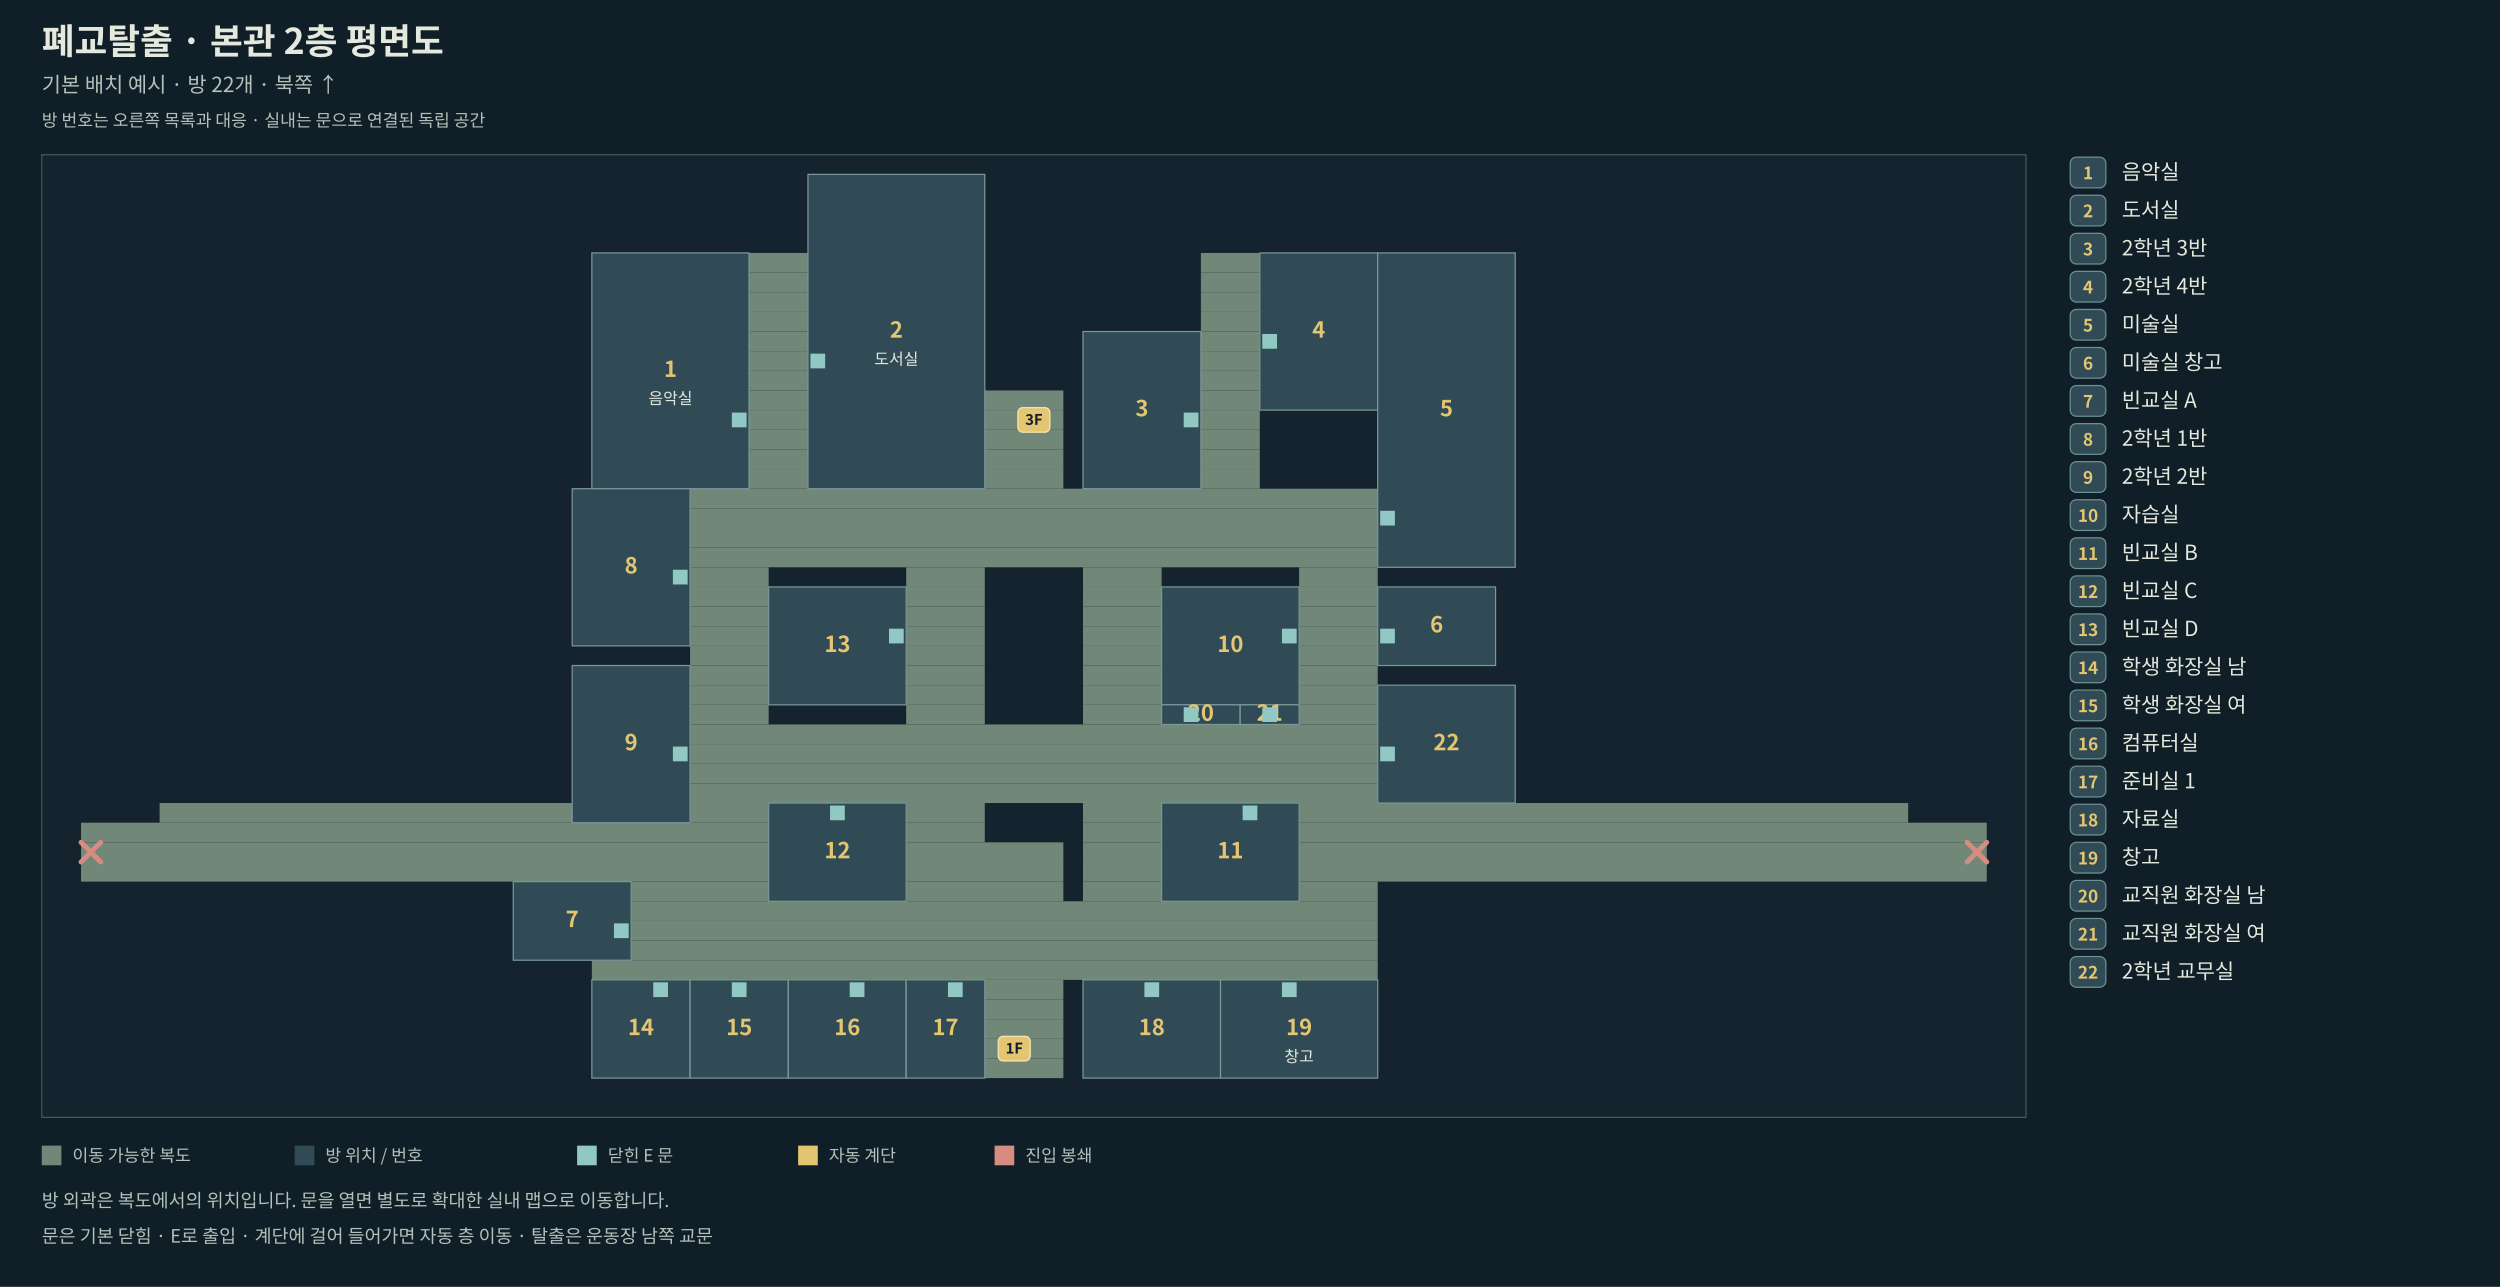
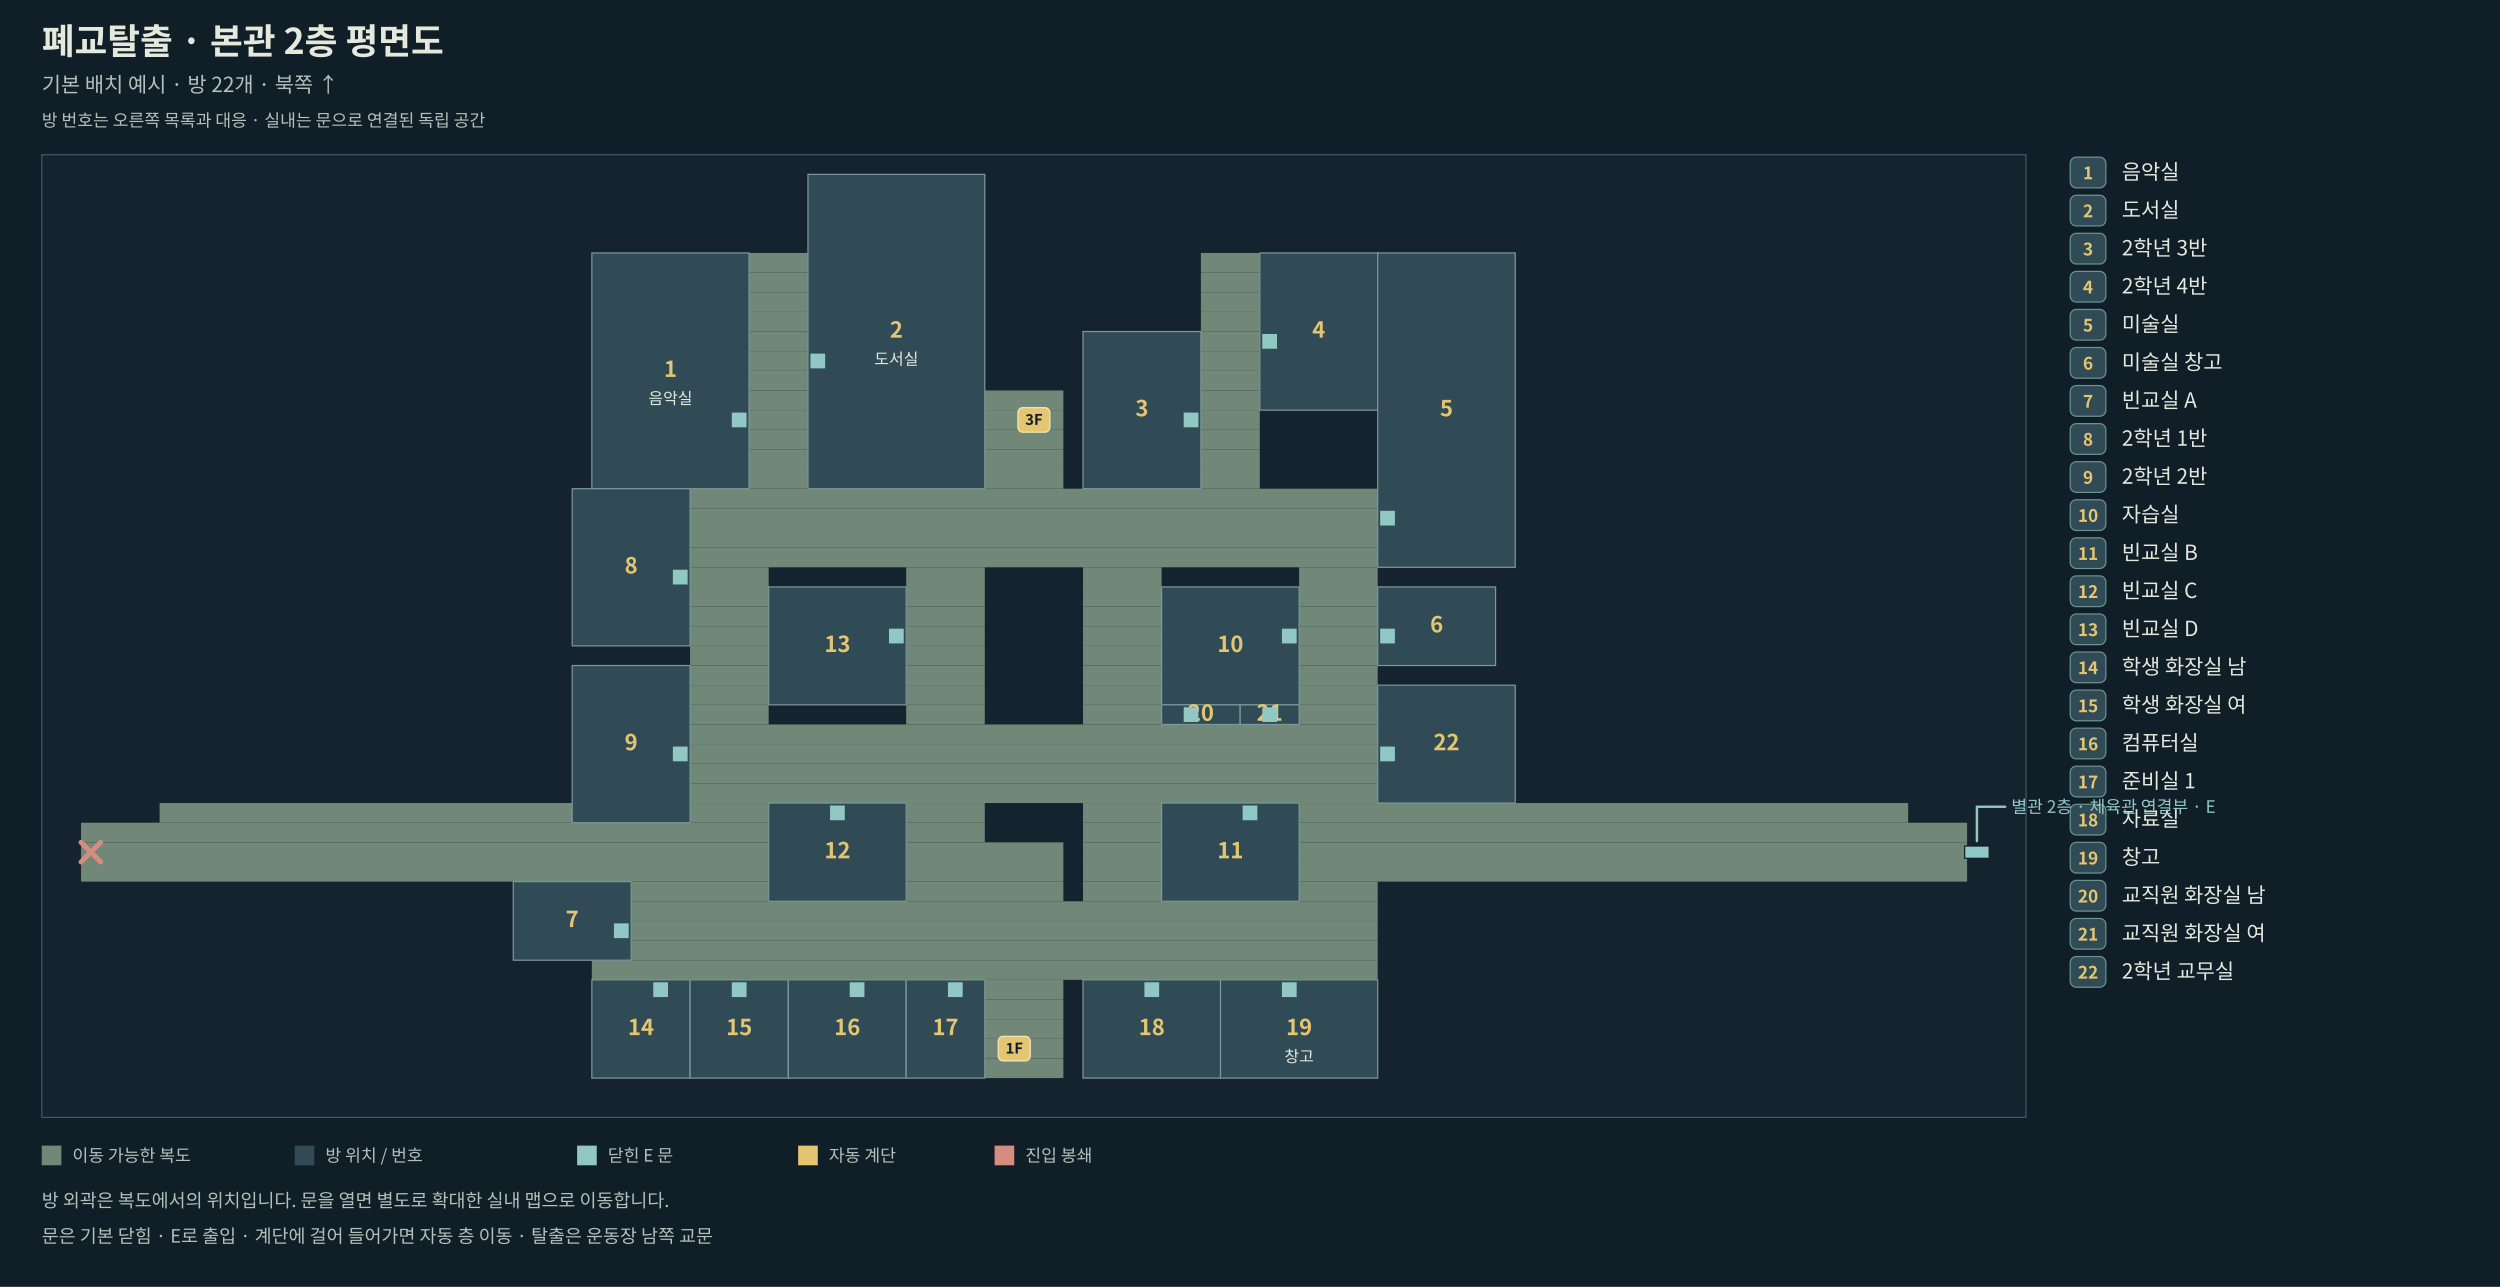
<svg xmlns="http://www.w3.org/2000/svg" width="2036" height="1048" viewBox="0 0 2036 1048" role="img">
  <style>text{font-family:"Noto Sans CJK KR","Noto Sans KR",sans-serif}</style>
  <rect x="0" y="0" width="2036" height="1048" fill="#101e27" stroke="none" rx="0" />
  <text x="34" y="44" font-size="29" fill="#e5e9dd" text-anchor="start" font-weight="bold">폐교탈출 · 본관 2층 평면도</text>
  <text x="34" y="75" font-size="17" fill="#b2c1b9" text-anchor="start" font-weight="normal">기본 배치 예시 · 방 22개 · 북쪽 ↑</text>
  <text x="34" y="103" font-size="14" fill="#b2c1b9" text-anchor="start" font-weight="normal">방 번호는 오른쪽 목록과 대응 · 실내는 문으로 연결된 독립 공간</text>
  <rect x="34" y="126" width="1616" height="784" fill="#14232d" stroke="#42575e" rx="0" />
  <rect x="802" y="862" width="64" height="16" fill="#718879" stroke="none" rx="0" />
  <rect x="802" y="846" width="64" height="16" fill="#718879" stroke="none" rx="0" />
  <rect x="802" y="830" width="64" height="16" fill="#718879" stroke="none" rx="0" />
  <rect x="802" y="814" width="64" height="16" fill="#718879" stroke="none" rx="0" />
  <rect x="802" y="798" width="64" height="16" fill="#718879" stroke="none" rx="0" />
  <rect x="482" y="782" width="640" height="16" fill="#718879" stroke="none" rx="0" />
  <rect x="514" y="766" width="608" height="16" fill="#718879" stroke="none" rx="0" />
  <rect x="514" y="750" width="608" height="16" fill="#718879" stroke="none" rx="0" />
  <rect x="514" y="734" width="608" height="16" fill="#718879" stroke="none" rx="0" />
  <rect x="514" y="718" width="112" height="16" fill="#718879" stroke="none" rx="0" />
  <rect x="738" y="718" width="128" height="16" fill="#718879" stroke="none" rx="0" />
  <rect x="882" y="718" width="64" height="16" fill="#718879" stroke="none" rx="0" />
  <rect x="1058" y="718" width="64" height="16" fill="#718879" stroke="none" rx="0" />
  <rect x="66" y="702" width="560" height="16" fill="#718879" stroke="none" rx="0" />
  <rect x="738" y="702" width="128" height="16" fill="#718879" stroke="none" rx="0" />
  <rect x="882" y="702" width="64" height="16" fill="#718879" stroke="none" rx="0" />
-   <rect x="1058" y="702" width="560" height="16" fill="#718879" stroke="none" rx="0" />
+   <rect x="1058" y="702" width="544" height="16" fill="#718879" stroke="none" rx="0" />
  <rect x="66" y="686" width="560" height="16" fill="#718879" stroke="none" rx="0" />
  <rect x="738" y="686" width="128" height="16" fill="#718879" stroke="none" rx="0" />
  <rect x="882" y="686" width="64" height="16" fill="#718879" stroke="none" rx="0" />
-   <rect x="1058" y="686" width="560" height="16" fill="#718879" stroke="none" rx="0" />
+   <rect x="1058" y="686" width="544" height="16" fill="#718879" stroke="none" rx="0" />
  <rect x="66" y="670" width="560" height="16" fill="#718879" stroke="none" rx="0" />
  <rect x="738" y="670" width="64" height="16" fill="#718879" stroke="none" rx="0" />
  <rect x="882" y="670" width="64" height="16" fill="#718879" stroke="none" rx="0" />
-   <rect x="1058" y="670" width="560" height="16" fill="#718879" stroke="none" rx="0" />
+   <rect x="1058" y="670" width="544" height="16" fill="#718879" stroke="none" rx="0" />
  <rect x="130" y="654" width="336" height="16" fill="#718879" stroke="none" rx="0" />
  <rect x="562" y="654" width="64" height="16" fill="#718879" stroke="none" rx="0" />
  <rect x="738" y="654" width="64" height="16" fill="#718879" stroke="none" rx="0" />
  <rect x="882" y="654" width="64" height="16" fill="#718879" stroke="none" rx="0" />
  <rect x="1058" y="654" width="496" height="16" fill="#718879" stroke="none" rx="0" />
  <rect x="562" y="638" width="560" height="16" fill="#718879" stroke="none" rx="0" />
  <rect x="562" y="622" width="560" height="16" fill="#718879" stroke="none" rx="0" />
  <rect x="562" y="606" width="560" height="16" fill="#718879" stroke="none" rx="0" />
  <rect x="562" y="590" width="560" height="16" fill="#718879" stroke="none" rx="0" />
  <rect x="562" y="574" width="64" height="16" fill="#718879" stroke="none" rx="0" />
  <rect x="738" y="574" width="64" height="16" fill="#718879" stroke="none" rx="0" />
  <rect x="882" y="574" width="64" height="16" fill="#718879" stroke="none" rx="0" />
  <rect x="1058" y="574" width="64" height="16" fill="#718879" stroke="none" rx="0" />
  <rect x="562" y="558" width="64" height="16" fill="#718879" stroke="none" rx="0" />
  <rect x="738" y="558" width="64" height="16" fill="#718879" stroke="none" rx="0" />
  <rect x="882" y="558" width="64" height="16" fill="#718879" stroke="none" rx="0" />
  <rect x="1058" y="558" width="64" height="16" fill="#718879" stroke="none" rx="0" />
  <rect x="562" y="542" width="64" height="16" fill="#718879" stroke="none" rx="0" />
  <rect x="738" y="542" width="64" height="16" fill="#718879" stroke="none" rx="0" />
  <rect x="882" y="542" width="64" height="16" fill="#718879" stroke="none" rx="0" />
  <rect x="1058" y="542" width="64" height="16" fill="#718879" stroke="none" rx="0" />
  <rect x="562" y="526" width="64" height="16" fill="#718879" stroke="none" rx="0" />
  <rect x="738" y="526" width="64" height="16" fill="#718879" stroke="none" rx="0" />
  <rect x="882" y="526" width="64" height="16" fill="#718879" stroke="none" rx="0" />
  <rect x="1058" y="526" width="64" height="16" fill="#718879" stroke="none" rx="0" />
  <rect x="562" y="510" width="64" height="16" fill="#718879" stroke="none" rx="0" />
  <rect x="738" y="510" width="64" height="16" fill="#718879" stroke="none" rx="0" />
  <rect x="882" y="510" width="64" height="16" fill="#718879" stroke="none" rx="0" />
  <rect x="1058" y="510" width="64" height="16" fill="#718879" stroke="none" rx="0" />
  <rect x="562" y="494" width="64" height="16" fill="#718879" stroke="none" rx="0" />
  <rect x="738" y="494" width="64" height="16" fill="#718879" stroke="none" rx="0" />
  <rect x="882" y="494" width="64" height="16" fill="#718879" stroke="none" rx="0" />
  <rect x="1058" y="494" width="64" height="16" fill="#718879" stroke="none" rx="0" />
  <rect x="562" y="478" width="64" height="16" fill="#718879" stroke="none" rx="0" />
  <rect x="738" y="478" width="64" height="16" fill="#718879" stroke="none" rx="0" />
  <rect x="882" y="478" width="64" height="16" fill="#718879" stroke="none" rx="0" />
  <rect x="1058" y="478" width="64" height="16" fill="#718879" stroke="none" rx="0" />
  <rect x="562" y="462" width="64" height="16" fill="#718879" stroke="none" rx="0" />
  <rect x="738" y="462" width="64" height="16" fill="#718879" stroke="none" rx="0" />
  <rect x="882" y="462" width="64" height="16" fill="#718879" stroke="none" rx="0" />
  <rect x="1058" y="462" width="64" height="16" fill="#718879" stroke="none" rx="0" />
  <rect x="562" y="446" width="560" height="16" fill="#718879" stroke="none" rx="0" />
  <rect x="562" y="430" width="560" height="16" fill="#718879" stroke="none" rx="0" />
  <rect x="562" y="414" width="560" height="16" fill="#718879" stroke="none" rx="0" />
  <rect x="562" y="398" width="560" height="16" fill="#718879" stroke="none" rx="0" />
  <rect x="610" y="382" width="48" height="16" fill="#718879" stroke="none" rx="0" />
  <rect x="802" y="382" width="64" height="16" fill="#718879" stroke="none" rx="0" />
  <rect x="978" y="382" width="48" height="16" fill="#718879" stroke="none" rx="0" />
  <rect x="610" y="366" width="48" height="16" fill="#718879" stroke="none" rx="0" />
  <rect x="802" y="366" width="64" height="16" fill="#718879" stroke="none" rx="0" />
  <rect x="978" y="366" width="48" height="16" fill="#718879" stroke="none" rx="0" />
  <rect x="610" y="350" width="48" height="16" fill="#718879" stroke="none" rx="0" />
  <rect x="802" y="350" width="64" height="16" fill="#718879" stroke="none" rx="0" />
  <rect x="978" y="350" width="48" height="16" fill="#718879" stroke="none" rx="0" />
  <rect x="610" y="334" width="48" height="16" fill="#718879" stroke="none" rx="0" />
  <rect x="802" y="334" width="64" height="16" fill="#718879" stroke="none" rx="0" />
  <rect x="978" y="334" width="48" height="16" fill="#718879" stroke="none" rx="0" />
  <rect x="610" y="318" width="48" height="16" fill="#718879" stroke="none" rx="0" />
  <rect x="802" y="318" width="64" height="16" fill="#718879" stroke="none" rx="0" />
  <rect x="978" y="318" width="48" height="16" fill="#718879" stroke="none" rx="0" />
  <rect x="610" y="302" width="48" height="16" fill="#718879" stroke="none" rx="0" />
  <rect x="978" y="302" width="48" height="16" fill="#718879" stroke="none" rx="0" />
  <rect x="610" y="286" width="48" height="16" fill="#718879" stroke="none" rx="0" />
  <rect x="978" y="286" width="48" height="16" fill="#718879" stroke="none" rx="0" />
  <rect x="610" y="270" width="48" height="16" fill="#718879" stroke="none" rx="0" />
  <rect x="978" y="270" width="48" height="16" fill="#718879" stroke="none" rx="0" />
  <rect x="610" y="254" width="48" height="16" fill="#718879" stroke="none" rx="0" />
  <rect x="978" y="254" width="48" height="16" fill="#718879" stroke="none" rx="0" />
  <rect x="610" y="238" width="48" height="16" fill="#718879" stroke="none" rx="0" />
  <rect x="978" y="238" width="48" height="16" fill="#718879" stroke="none" rx="0" />
  <rect x="610" y="222" width="48" height="16" fill="#718879" stroke="none" rx="0" />
  <rect x="978" y="222" width="48" height="16" fill="#718879" stroke="none" rx="0" />
  <rect x="610" y="206" width="48" height="16" fill="#718879" stroke="none" rx="0" />
  <rect x="978" y="206" width="48" height="16" fill="#718879" stroke="none" rx="0" />
-   <a href="../RoomPlans/room-f2-0.svg">
+   <a href="rooms/room-f2-0.svg">
    <rect x="482" y="206" width="128" height="192" fill="#304b55" stroke="#7a979a" rx="0" />
    <text x="546" y="307" font-size="18" fill="#e4c572" text-anchor="middle" font-weight="bold">1</text>
    <text x="546" y="329" font-size="13" fill="#e5e9dd" text-anchor="middle" font-weight="normal">음악실</text>
    <rect x="596" y="336" width="12" height="12" fill="#91c8c3" stroke="none" rx="0" />
    <rect x="1686" y="128" width="29" height="25" fill="#304b55" stroke="#6b9192" rx="5" />
    <text x="1700.5" y="146" font-size="14" fill="#e4c572" text-anchor="middle" font-weight="bold">1</text>
    <text x="1728" y="146" font-size="17" fill="#e5e9dd" text-anchor="start" font-weight="normal">음악실</text>
  </a>
-   <a href="../RoomPlans/room-f2-1.svg">
+   <a href="rooms/room-f2-1.svg">
    <rect x="658" y="142" width="144" height="256" fill="#304b55" stroke="#7a979a" rx="0" />
    <text x="730" y="275" font-size="18" fill="#e4c572" text-anchor="middle" font-weight="bold">2</text>
    <text x="730" y="297" font-size="13" fill="#e5e9dd" text-anchor="middle" font-weight="normal">도서실</text>
    <rect x="660" y="288" width="12" height="12" fill="#91c8c3" stroke="none" rx="0" />
    <rect x="1686" y="159" width="29" height="25" fill="#304b55" stroke="#6b9192" rx="5" />
    <text x="1700.5" y="177" font-size="14" fill="#e4c572" text-anchor="middle" font-weight="bold">2</text>
    <text x="1728" y="177" font-size="17" fill="#e5e9dd" text-anchor="start" font-weight="normal">도서실</text>
  </a>
-   <a href="../RoomPlans/room-f2-2.svg">
+   <a href="rooms/room-f2-2.svg">
    <rect x="882" y="270" width="96" height="128" fill="#304b55" stroke="#7a979a" rx="0" />
    <text x="930" y="339" font-size="18" fill="#e4c572" text-anchor="middle" font-weight="bold">3</text>
    <rect x="964" y="336" width="12" height="12" fill="#91c8c3" stroke="none" rx="0" />
    <rect x="1686" y="190" width="29" height="25" fill="#304b55" stroke="#6b9192" rx="5" />
    <text x="1700.5" y="208" font-size="14" fill="#e4c572" text-anchor="middle" font-weight="bold">3</text>
    <text x="1728" y="208" font-size="17" fill="#e5e9dd" text-anchor="start" font-weight="normal">2학년 3반</text>
  </a>
-   <a href="../RoomPlans/room-f2-3.svg">
+   <a href="rooms/room-f2-3.svg">
    <rect x="1026" y="206" width="96" height="128" fill="#304b55" stroke="#7a979a" rx="0" />
    <text x="1074" y="275" font-size="18" fill="#e4c572" text-anchor="middle" font-weight="bold">4</text>
    <rect x="1028" y="272" width="12" height="12" fill="#91c8c3" stroke="none" rx="0" />
    <rect x="1686" y="221" width="29" height="25" fill="#304b55" stroke="#6b9192" rx="5" />
    <text x="1700.5" y="239" font-size="14" fill="#e4c572" text-anchor="middle" font-weight="bold">4</text>
    <text x="1728" y="239" font-size="17" fill="#e5e9dd" text-anchor="start" font-weight="normal">2학년 4반</text>
  </a>
-   <a href="../RoomPlans/room-f2-4.svg">
+   <a href="rooms/room-f2-4.svg">
    <rect x="1122" y="206" width="112" height="256" fill="#304b55" stroke="#7a979a" rx="0" />
    <text x="1178" y="339" font-size="18" fill="#e4c572" text-anchor="middle" font-weight="bold">5</text>
    <rect x="1124" y="416" width="12" height="12" fill="#91c8c3" stroke="none" rx="0" />
    <rect x="1686" y="252" width="29" height="25" fill="#304b55" stroke="#6b9192" rx="5" />
    <text x="1700.5" y="270" font-size="14" fill="#e4c572" text-anchor="middle" font-weight="bold">5</text>
    <text x="1728" y="270" font-size="17" fill="#e5e9dd" text-anchor="start" font-weight="normal">미술실</text>
  </a>
-   <a href="../RoomPlans/room-f2-5.svg">
+   <a href="rooms/room-f2-5.svg">
    <rect x="1122" y="478" width="96" height="64" fill="#304b55" stroke="#7a979a" rx="0" />
    <text x="1170" y="515" font-size="18" fill="#e4c572" text-anchor="middle" font-weight="bold">6</text>
    <rect x="1124" y="512" width="12" height="12" fill="#91c8c3" stroke="none" rx="0" />
    <rect x="1686" y="283" width="29" height="25" fill="#304b55" stroke="#6b9192" rx="5" />
    <text x="1700.5" y="301" font-size="14" fill="#e4c572" text-anchor="middle" font-weight="bold">6</text>
    <text x="1728" y="301" font-size="17" fill="#e5e9dd" text-anchor="start" font-weight="normal">미술실 창고</text>
  </a>
-   <a href="../RoomPlans/room-f2-6.svg">
+   <a href="rooms/room-f2-6.svg">
    <rect x="418" y="718" width="96" height="64" fill="#304b55" stroke="#7a979a" rx="0" />
    <text x="466" y="755" font-size="18" fill="#e4c572" text-anchor="middle" font-weight="bold">7</text>
    <rect x="500" y="752" width="12" height="12" fill="#91c8c3" stroke="none" rx="0" />
    <rect x="1686" y="314" width="29" height="25" fill="#304b55" stroke="#6b9192" rx="5" />
    <text x="1700.5" y="332" font-size="14" fill="#e4c572" text-anchor="middle" font-weight="bold">7</text>
    <text x="1728" y="332" font-size="17" fill="#e5e9dd" text-anchor="start" font-weight="normal">빈교실 A</text>
  </a>
-   <a href="../RoomPlans/room-f2-7.svg">
+   <a href="rooms/room-f2-7.svg">
    <rect x="466" y="398" width="96" height="128" fill="#304b55" stroke="#7a979a" rx="0" />
    <text x="514" y="467" font-size="18" fill="#e4c572" text-anchor="middle" font-weight="bold">8</text>
    <rect x="548" y="464" width="12" height="12" fill="#91c8c3" stroke="none" rx="0" />
    <rect x="1686" y="345" width="29" height="25" fill="#304b55" stroke="#6b9192" rx="5" />
    <text x="1700.5" y="363" font-size="14" fill="#e4c572" text-anchor="middle" font-weight="bold">8</text>
    <text x="1728" y="363" font-size="17" fill="#e5e9dd" text-anchor="start" font-weight="normal">2학년 1반</text>
  </a>
-   <a href="../RoomPlans/room-f2-8.svg">
+   <a href="rooms/room-f2-8.svg">
    <rect x="466" y="542" width="96" height="128" fill="#304b55" stroke="#7a979a" rx="0" />
    <text x="514" y="611" font-size="18" fill="#e4c572" text-anchor="middle" font-weight="bold">9</text>
    <rect x="548" y="608" width="12" height="12" fill="#91c8c3" stroke="none" rx="0" />
    <rect x="1686" y="376" width="29" height="25" fill="#304b55" stroke="#6b9192" rx="5" />
    <text x="1700.5" y="394" font-size="14" fill="#e4c572" text-anchor="middle" font-weight="bold">9</text>
    <text x="1728" y="394" font-size="17" fill="#e5e9dd" text-anchor="start" font-weight="normal">2학년 2반</text>
  </a>
-   <a href="../RoomPlans/room-f2-9.svg">
+   <a href="rooms/room-f2-9.svg">
    <rect x="946" y="478" width="112" height="96" fill="#304b55" stroke="#7a979a" rx="0" />
    <text x="1002" y="531" font-size="18" fill="#e4c572" text-anchor="middle" font-weight="bold">10</text>
    <rect x="1044" y="512" width="12" height="12" fill="#91c8c3" stroke="none" rx="0" />
    <rect x="1686" y="407" width="29" height="25" fill="#304b55" stroke="#6b9192" rx="5" />
    <text x="1700.5" y="425" font-size="14" fill="#e4c572" text-anchor="middle" font-weight="bold">10</text>
    <text x="1728" y="425" font-size="17" fill="#e5e9dd" text-anchor="start" font-weight="normal">자습실</text>
  </a>
-   <a href="../RoomPlans/room-f2-10.svg">
+   <a href="rooms/room-f2-10.svg">
    <rect x="946" y="654" width="112" height="80" fill="#304b55" stroke="#7a979a" rx="0" />
    <text x="1002" y="699" font-size="18" fill="#e4c572" text-anchor="middle" font-weight="bold">11</text>
    <rect x="1012" y="656" width="12" height="12" fill="#91c8c3" stroke="none" rx="0" />
    <rect x="1686" y="438" width="29" height="25" fill="#304b55" stroke="#6b9192" rx="5" />
    <text x="1700.5" y="456" font-size="14" fill="#e4c572" text-anchor="middle" font-weight="bold">11</text>
    <text x="1728" y="456" font-size="17" fill="#e5e9dd" text-anchor="start" font-weight="normal">빈교실 B</text>
  </a>
-   <a href="../RoomPlans/room-f2-11.svg">
+   <a href="rooms/room-f2-11.svg">
    <rect x="626" y="654" width="112" height="80" fill="#304b55" stroke="#7a979a" rx="0" />
    <text x="682" y="699" font-size="18" fill="#e4c572" text-anchor="middle" font-weight="bold">12</text>
    <rect x="676" y="656" width="12" height="12" fill="#91c8c3" stroke="none" rx="0" />
    <rect x="1686" y="469" width="29" height="25" fill="#304b55" stroke="#6b9192" rx="5" />
    <text x="1700.5" y="487" font-size="14" fill="#e4c572" text-anchor="middle" font-weight="bold">12</text>
    <text x="1728" y="487" font-size="17" fill="#e5e9dd" text-anchor="start" font-weight="normal">빈교실 C</text>
  </a>
-   <a href="../RoomPlans/room-f2-12.svg">
+   <a href="rooms/room-f2-12.svg">
    <rect x="626" y="478" width="112" height="96" fill="#304b55" stroke="#7a979a" rx="0" />
    <text x="682" y="531" font-size="18" fill="#e4c572" text-anchor="middle" font-weight="bold">13</text>
    <rect x="724" y="512" width="12" height="12" fill="#91c8c3" stroke="none" rx="0" />
    <rect x="1686" y="500" width="29" height="25" fill="#304b55" stroke="#6b9192" rx="5" />
    <text x="1700.5" y="518" font-size="14" fill="#e4c572" text-anchor="middle" font-weight="bold">13</text>
    <text x="1728" y="518" font-size="17" fill="#e5e9dd" text-anchor="start" font-weight="normal">빈교실 D</text>
  </a>
-   <a href="../RoomPlans/room-f2-13.svg">
+   <a href="rooms/room-f2-13.svg">
    <rect x="482" y="798" width="80" height="80" fill="#304b55" stroke="#7a979a" rx="0" />
    <text x="522" y="843" font-size="18" fill="#e4c572" text-anchor="middle" font-weight="bold">14</text>
    <rect x="532" y="800" width="12" height="12" fill="#91c8c3" stroke="none" rx="0" />
    <rect x="1686" y="531" width="29" height="25" fill="#304b55" stroke="#6b9192" rx="5" />
    <text x="1700.5" y="549" font-size="14" fill="#e4c572" text-anchor="middle" font-weight="bold">14</text>
    <text x="1728" y="549" font-size="17" fill="#e5e9dd" text-anchor="start" font-weight="normal">학생 화장실 남</text>
  </a>
-   <a href="../RoomPlans/room-f2-14.svg">
+   <a href="rooms/room-f2-14.svg">
    <rect x="562" y="798" width="80" height="80" fill="#304b55" stroke="#7a979a" rx="0" />
    <text x="602" y="843" font-size="18" fill="#e4c572" text-anchor="middle" font-weight="bold">15</text>
    <rect x="596" y="800" width="12" height="12" fill="#91c8c3" stroke="none" rx="0" />
    <rect x="1686" y="562" width="29" height="25" fill="#304b55" stroke="#6b9192" rx="5" />
    <text x="1700.5" y="580" font-size="14" fill="#e4c572" text-anchor="middle" font-weight="bold">15</text>
    <text x="1728" y="580" font-size="17" fill="#e5e9dd" text-anchor="start" font-weight="normal">학생 화장실 여</text>
  </a>
-   <a href="../RoomPlans/room-f2-15.svg">
+   <a href="rooms/room-f2-15.svg">
    <rect x="642" y="798" width="96" height="80" fill="#304b55" stroke="#7a979a" rx="0" />
    <text x="690" y="843" font-size="18" fill="#e4c572" text-anchor="middle" font-weight="bold">16</text>
    <rect x="692" y="800" width="12" height="12" fill="#91c8c3" stroke="none" rx="0" />
    <rect x="1686" y="593" width="29" height="25" fill="#304b55" stroke="#6b9192" rx="5" />
    <text x="1700.5" y="611" font-size="14" fill="#e4c572" text-anchor="middle" font-weight="bold">16</text>
    <text x="1728" y="611" font-size="17" fill="#e5e9dd" text-anchor="start" font-weight="normal">컴퓨터실</text>
  </a>
-   <a href="../RoomPlans/room-f2-16.svg">
+   <a href="rooms/room-f2-16.svg">
    <rect x="738" y="798" width="64" height="80" fill="#304b55" stroke="#7a979a" rx="0" />
    <text x="770" y="843" font-size="18" fill="#e4c572" text-anchor="middle" font-weight="bold">17</text>
    <rect x="772" y="800" width="12" height="12" fill="#91c8c3" stroke="none" rx="0" />
    <rect x="1686" y="624" width="29" height="25" fill="#304b55" stroke="#6b9192" rx="5" />
    <text x="1700.5" y="642" font-size="14" fill="#e4c572" text-anchor="middle" font-weight="bold">17</text>
    <text x="1728" y="642" font-size="17" fill="#e5e9dd" text-anchor="start" font-weight="normal">준비실 1</text>
  </a>
-   <a href="../RoomPlans/room-f2-17.svg">
+   <a href="rooms/room-f2-17.svg">
    <rect x="882" y="798" width="112" height="80" fill="#304b55" stroke="#7a979a" rx="0" />
    <text x="938" y="843" font-size="18" fill="#e4c572" text-anchor="middle" font-weight="bold">18</text>
    <rect x="932" y="800" width="12" height="12" fill="#91c8c3" stroke="none" rx="0" />
    <rect x="1686" y="655" width="29" height="25" fill="#304b55" stroke="#6b9192" rx="5" />
    <text x="1700.5" y="673" font-size="14" fill="#e4c572" text-anchor="middle" font-weight="bold">18</text>
    <text x="1728" y="673" font-size="17" fill="#e5e9dd" text-anchor="start" font-weight="normal">자료실</text>
  </a>
-   <a href="../RoomPlans/room-f2-18.svg">
+   <a href="rooms/room-f2-18.svg">
    <rect x="994" y="798" width="128" height="80" fill="#304b55" stroke="#7a979a" rx="0" />
    <text x="1058" y="843" font-size="18" fill="#e4c572" text-anchor="middle" font-weight="bold">19</text>
    <text x="1058" y="865" font-size="13" fill="#e5e9dd" text-anchor="middle" font-weight="normal">창고</text>
    <rect x="1044" y="800" width="12" height="12" fill="#91c8c3" stroke="none" rx="0" />
    <rect x="1686" y="686" width="29" height="25" fill="#304b55" stroke="#6b9192" rx="5" />
    <text x="1700.5" y="704" font-size="14" fill="#e4c572" text-anchor="middle" font-weight="bold">19</text>
    <text x="1728" y="704" font-size="17" fill="#e5e9dd" text-anchor="start" font-weight="normal">창고</text>
  </a>
-   <a href="../RoomPlans/room-f2-19.svg">
+   <a href="rooms/room-f2-19.svg">
    <rect x="946" y="574" width="64" height="16" fill="#304b55" stroke="#7a979a" rx="0" />
    <text x="978" y="587" font-size="18" fill="#e4c572" text-anchor="middle" font-weight="bold">20</text>
    <rect x="964" y="576" width="12" height="12" fill="#91c8c3" stroke="none" rx="0" />
    <rect x="1686" y="717" width="29" height="25" fill="#304b55" stroke="#6b9192" rx="5" />
    <text x="1700.5" y="735" font-size="14" fill="#e4c572" text-anchor="middle" font-weight="bold">20</text>
    <text x="1728" y="735" font-size="17" fill="#e5e9dd" text-anchor="start" font-weight="normal">교직원 화장실 남</text>
  </a>
-   <a href="../RoomPlans/room-f2-20.svg">
+   <a href="rooms/room-f2-20.svg">
    <rect x="1010" y="574" width="48" height="16" fill="#304b55" stroke="#7a979a" rx="0" />
    <text x="1034" y="587" font-size="18" fill="#e4c572" text-anchor="middle" font-weight="bold">21</text>
    <rect x="1028" y="576" width="12" height="12" fill="#91c8c3" stroke="none" rx="0" />
    <rect x="1686" y="748" width="29" height="25" fill="#304b55" stroke="#6b9192" rx="5" />
    <text x="1700.5" y="766" font-size="14" fill="#e4c572" text-anchor="middle" font-weight="bold">21</text>
    <text x="1728" y="766" font-size="17" fill="#e5e9dd" text-anchor="start" font-weight="normal">교직원 화장실 여</text>
  </a>
-   <a href="../RoomPlans/room-f2-21.svg">
+   <a href="rooms/room-f2-21.svg">
    <rect x="1122" y="558" width="112" height="96" fill="#304b55" stroke="#7a979a" rx="0" />
    <text x="1178" y="611" font-size="18" fill="#e4c572" text-anchor="middle" font-weight="bold">22</text>
    <rect x="1124" y="608" width="12" height="12" fill="#91c8c3" stroke="none" rx="0" />
    <rect x="1686" y="779" width="29" height="25" fill="#304b55" stroke="#6b9192" rx="5" />
    <text x="1700.5" y="797" font-size="14" fill="#e4c572" text-anchor="middle" font-weight="bold">22</text>
    <text x="1728" y="797" font-size="17" fill="#e5e9dd" text-anchor="start" font-weight="normal">2학년 교무실</text>
  </a>
  <rect x="813" y="844" width="26" height="20" fill="#e4c572" stroke="#f8e9b3" rx="4" />
  <text x="826" y="858" font-size="12" fill="#101e27" text-anchor="middle" font-weight="bold">1F</text>
  <rect x="829" y="332" width="26" height="20" fill="#e4c572" stroke="#f8e9b3" rx="4" />
  <text x="842" y="346" font-size="12" fill="#101e27" text-anchor="middle" font-weight="bold">3F</text>
  <polyline points="66,686 82,702" fill="none" stroke="#d68c7e" stroke-width="4" stroke-linejoin="round" stroke-linecap="round" stroke-dasharray="" />
  <polyline points="82,686 66,702" fill="none" stroke="#d68c7e" stroke-width="4" stroke-linejoin="round" stroke-linecap="round" stroke-dasharray="" />
-   <polyline points="1602,686 1618,702" fill="none" stroke="#d68c7e" stroke-width="4" stroke-linejoin="round" stroke-linecap="round" stroke-dasharray="" />
-   <polyline points="1618,686 1602,702" fill="none" stroke="#d68c7e" stroke-width="4" stroke-linejoin="round" stroke-linecap="round" stroke-dasharray="" />
+   <rect x="1600" y="689" width="20" height="10" fill="#91c8c3" stroke="#101e27" rx="0" />
+   <polyline points="1610,685 1610,657 1633,657" fill="none" stroke="#91c8c3" stroke-width="2" stroke-linejoin="round" stroke-linecap="round" stroke-dasharray="" />
+   <text x="1638" y="662" font-size="14" fill="#91c8c3" text-anchor="start" font-weight="normal">별관 2층 · 체육관 연결부 · E</text>
  <rect x="34" y="933" width="16" height="16" fill="#718879" stroke="none" rx="0" />
  <text x="59" y="946" font-size="14" fill="#b2c1b9" text-anchor="start" font-weight="normal">이동 가능한 복도</text>
  <rect x="240" y="933" width="16" height="16" fill="#304b55" stroke="none" rx="0" />
  <text x="265" y="946" font-size="14" fill="#b2c1b9" text-anchor="start" font-weight="normal">방 위치 / 번호</text>
  <rect x="470" y="933" width="16" height="16" fill="#91c8c3" stroke="none" rx="0" />
  <text x="495" y="946" font-size="14" fill="#b2c1b9" text-anchor="start" font-weight="normal">닫힌 E 문</text>
  <rect x="650" y="933" width="16" height="16" fill="#e4c572" stroke="none" rx="0" />
  <text x="675" y="946" font-size="14" fill="#b2c1b9" text-anchor="start" font-weight="normal">자동 계단</text>
  <rect x="810" y="933" width="16" height="16" fill="#d68c7e" stroke="none" rx="0" />
  <text x="835" y="946" font-size="14" fill="#b2c1b9" text-anchor="start" font-weight="normal">진입 봉쇄</text>
  <text x="34" y="983" font-size="15" fill="#b2c1b9" text-anchor="start" font-weight="normal">방 외곽은 복도에서의 위치입니다. 문을 열면 별도로 확대한 실내 맵으로 이동합니다.</text>
  <text x="34" y="1012" font-size="15" fill="#b2c1b9" text-anchor="start" font-weight="normal">문은 기본 닫힘 · E로 출입 · 계단에 걸어 들어가면 자동 층 이동 · 탈출은 운동장 남쪽 교문</text>
</svg>
